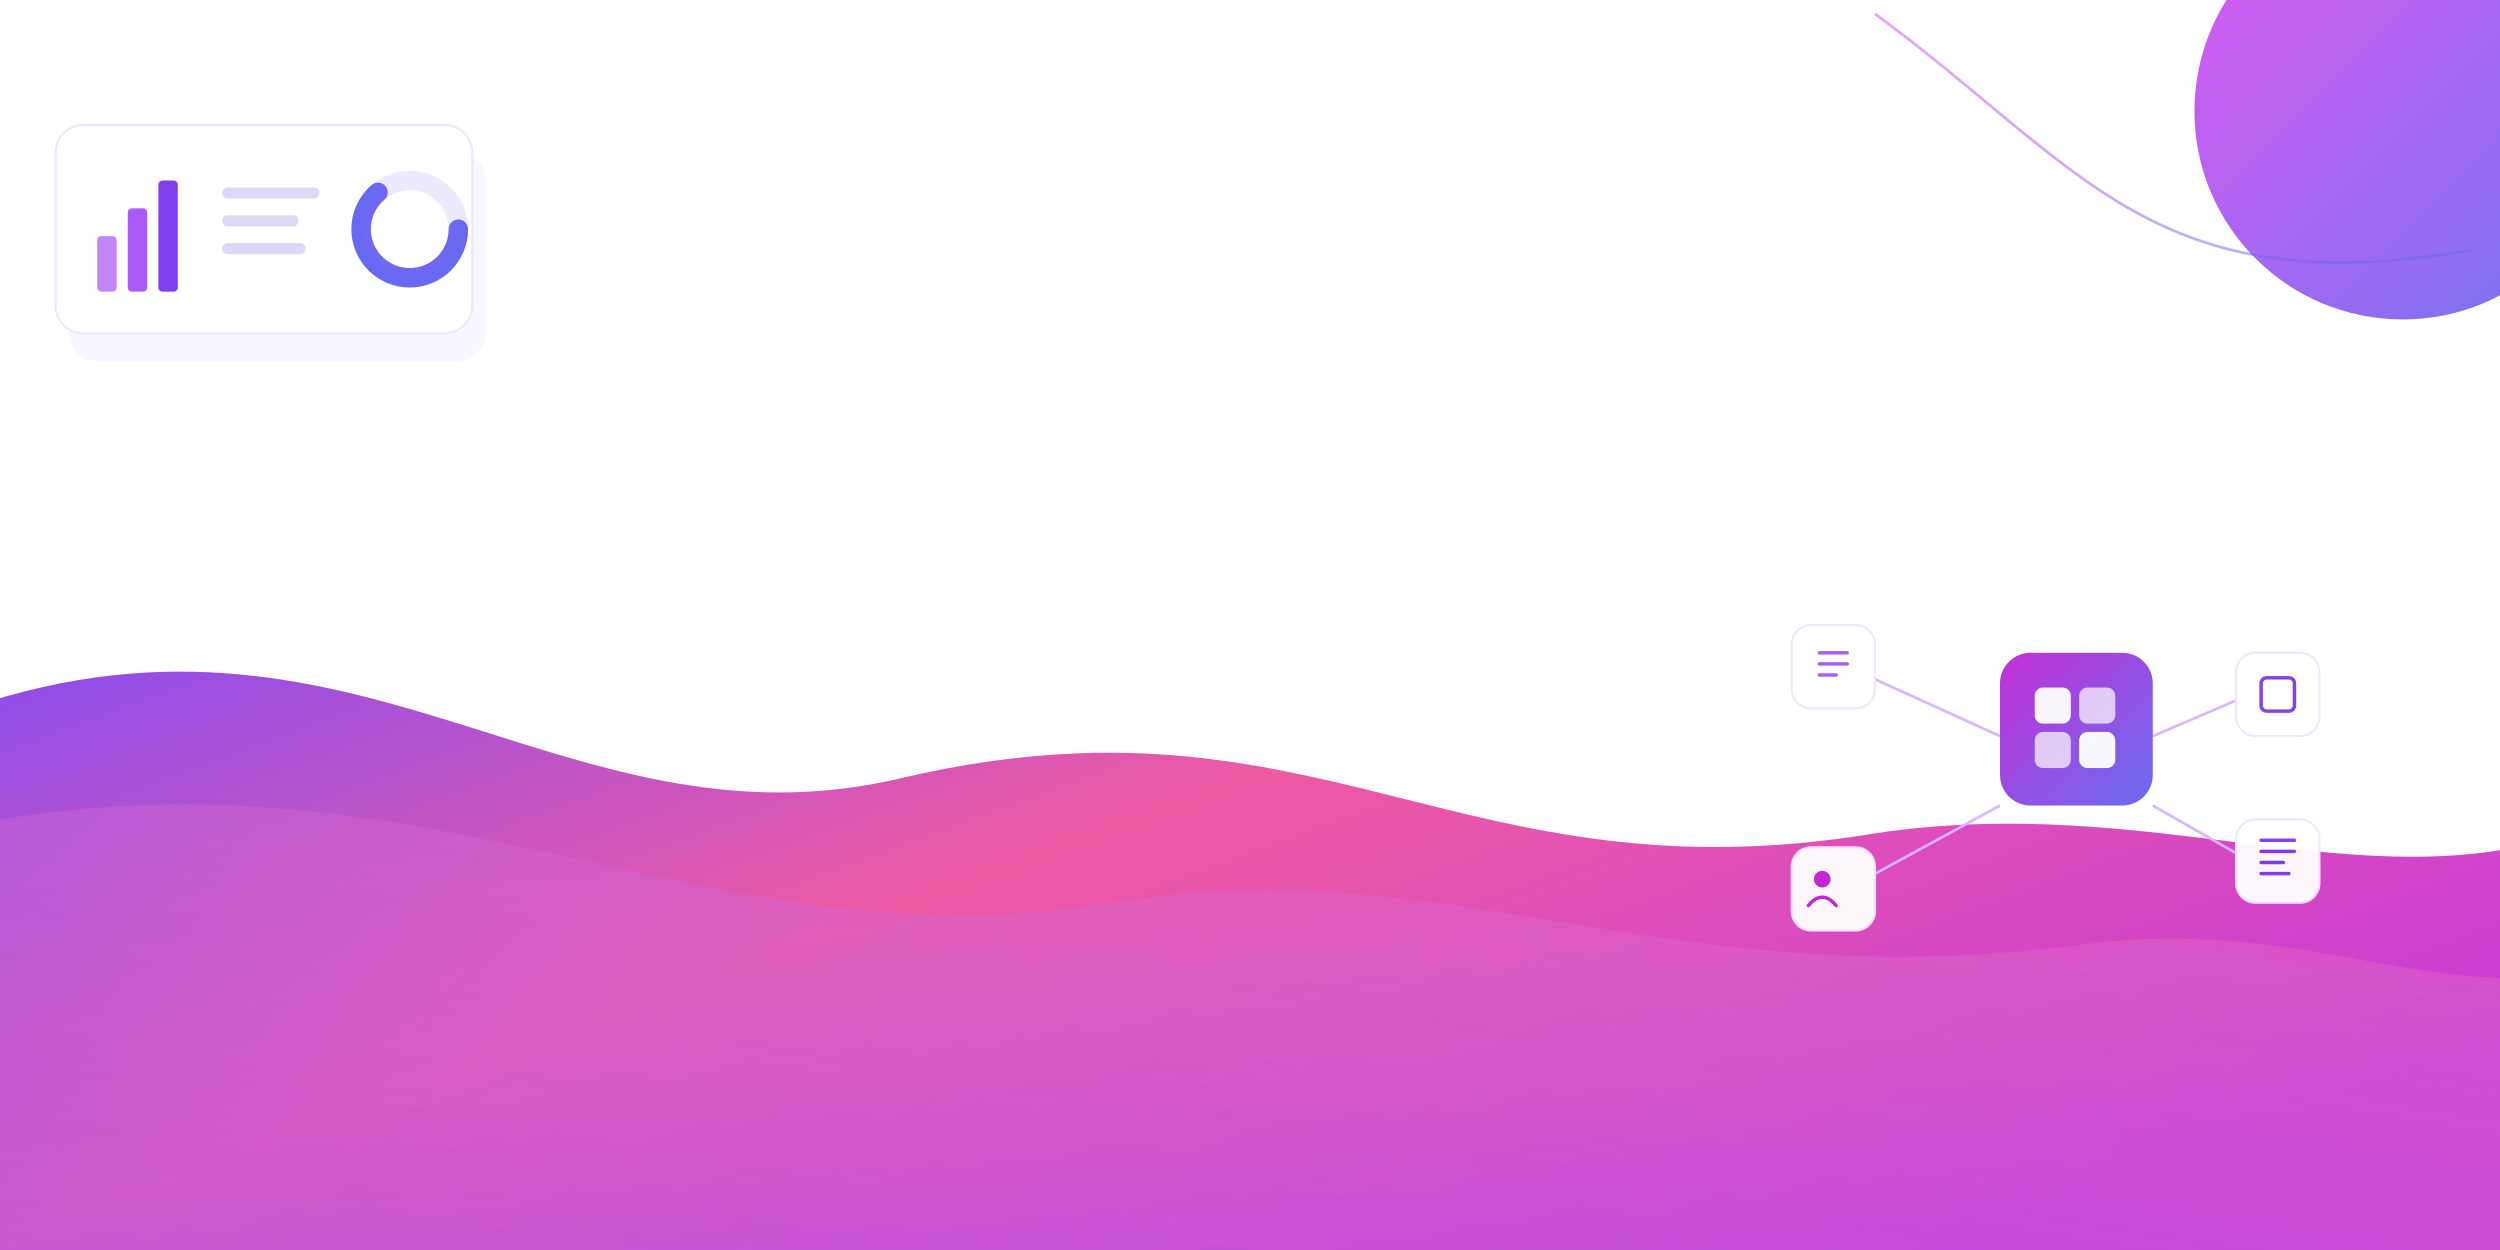
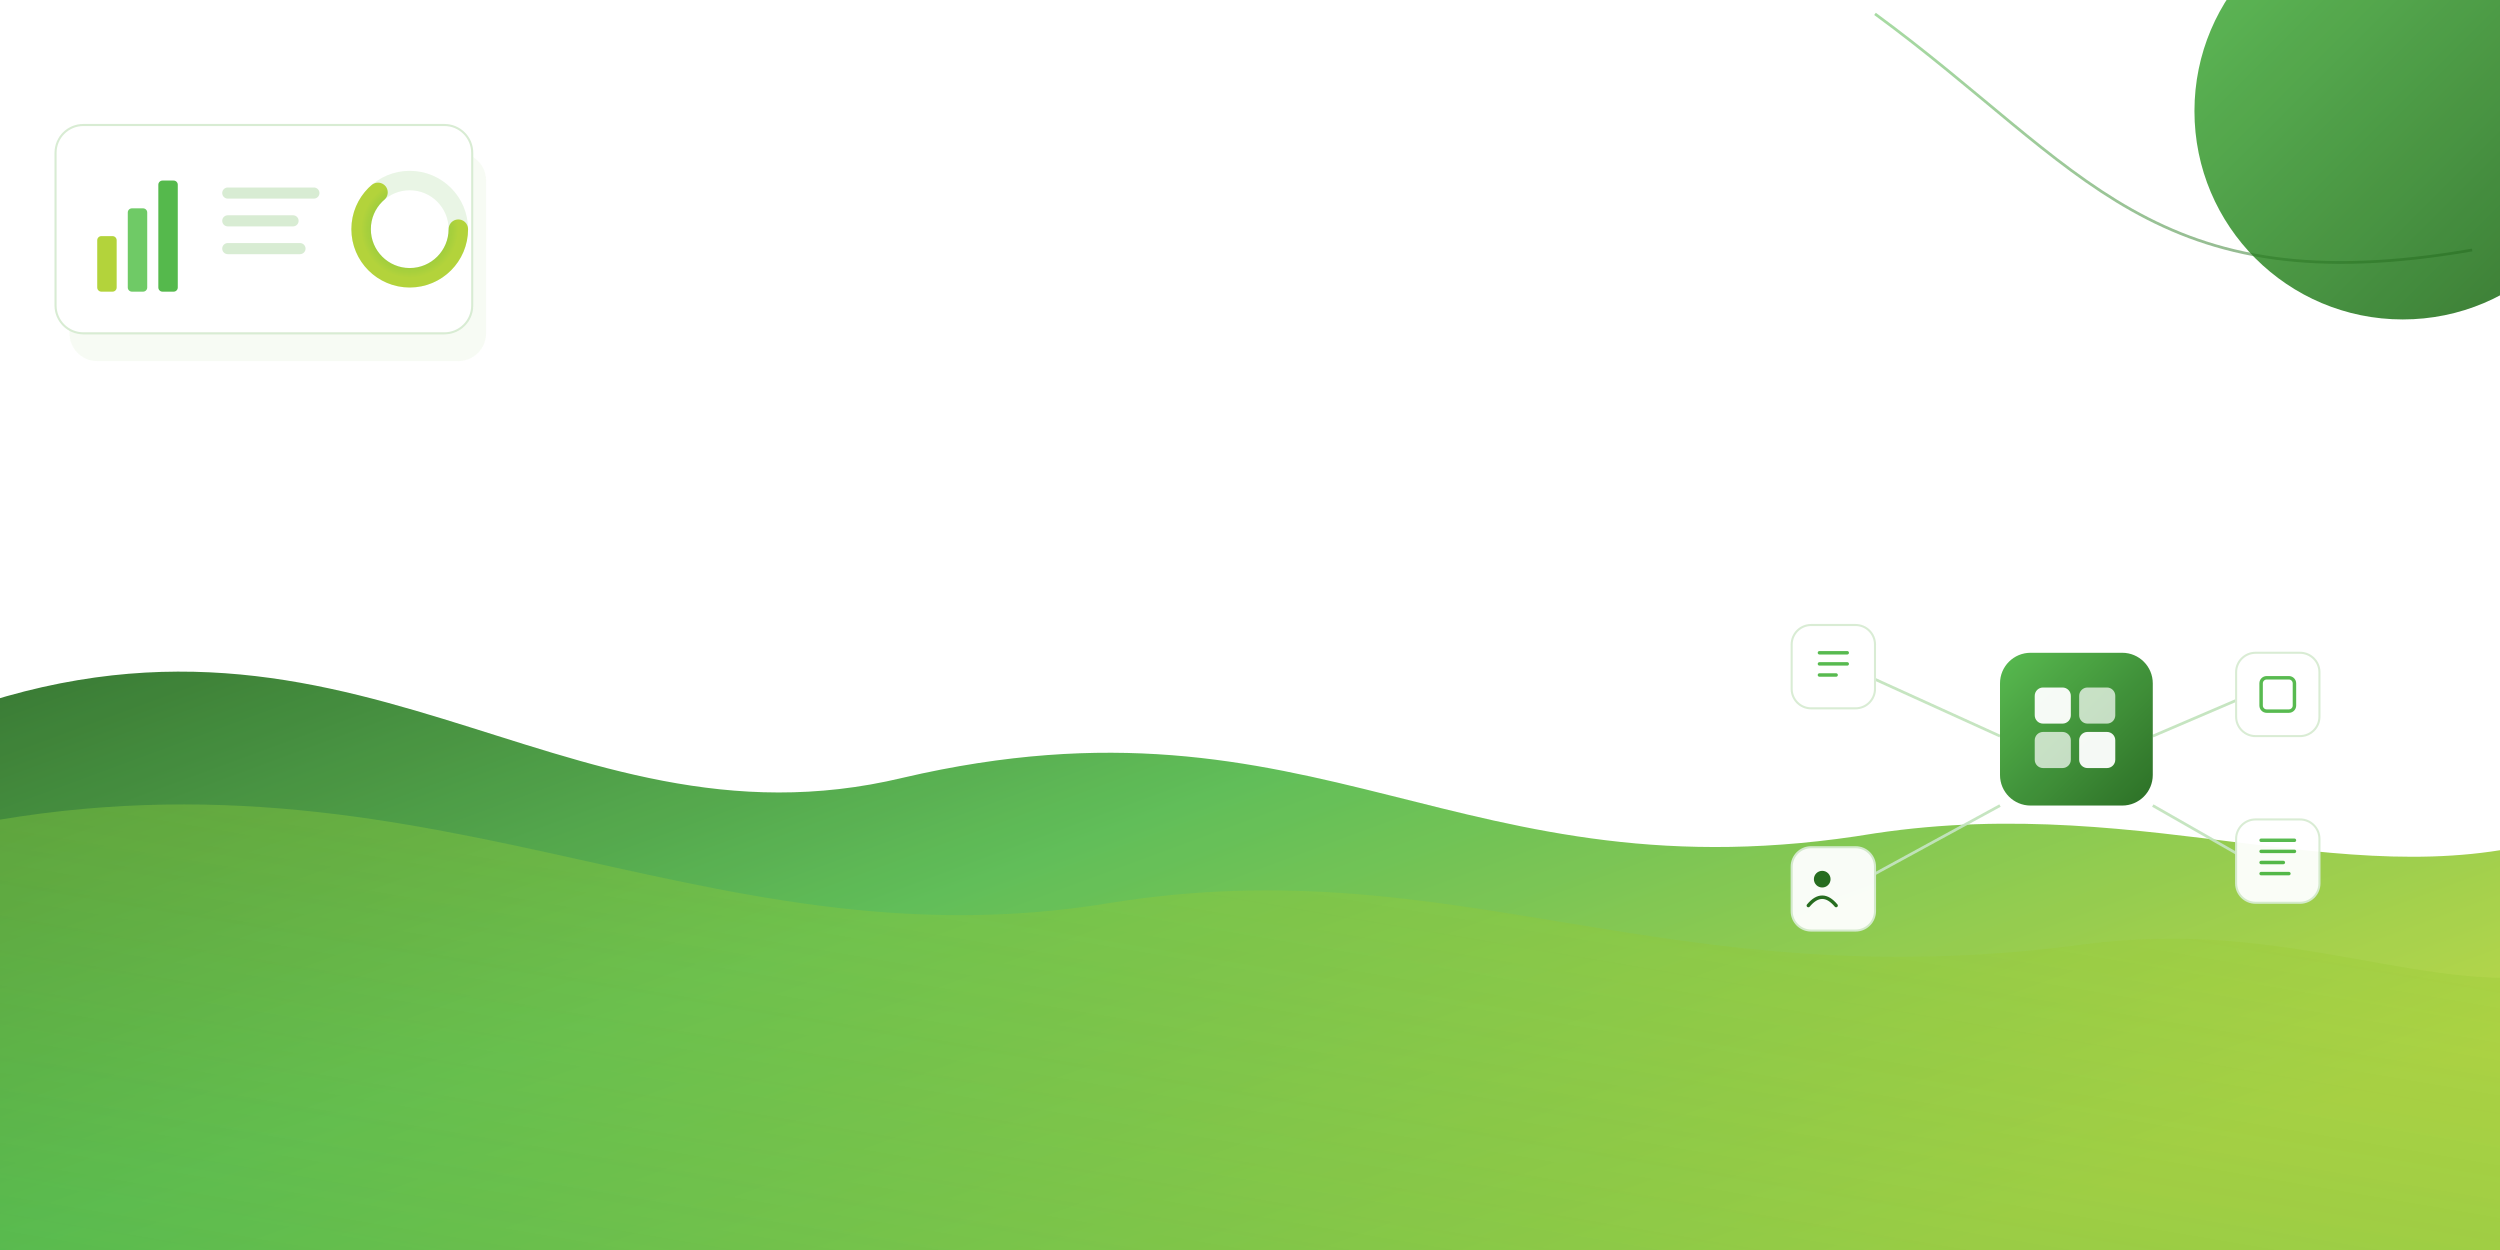
<svg xmlns="http://www.w3.org/2000/svg" viewBox="0 0 1800 900">
  <defs>
    <linearGradient id="wave1" x1="0%" y1="0%" x2="100%" y2="60%">
-       <stop offset="0%" stop-color="#7c3aed" />
-       <stop offset="45%" stop-color="#ec4899" />
-       <stop offset="100%" stop-color="#c026d3" />
+       <stop offset="0%" stop-color="#22681c" />
+       <stop offset="45%" stop-color="#50b747" />
+       <stop offset="100%" stop-color="#b1d235" />
    </linearGradient>
    <linearGradient id="wave2" x1="0%" y1="100%" x2="100%" y2="0%">
-       <stop offset="0%" stop-color="#a855f7" stop-opacity="0.55" />
-       <stop offset="100%" stop-color="#f472b6" stop-opacity="0.35" />
+       <stop offset="0%" stop-color="#50b747" stop-opacity="0.55" />
+       <stop offset="100%" stop-color="#b1d235" stop-opacity="0.35" />
    </linearGradient>
    <linearGradient id="orb1" x1="0%" y1="0%" x2="100%" y2="100%">
-       <stop offset="0%" stop-color="#d946ef" />
-       <stop offset="100%" stop-color="#6366f1" />
+       <stop offset="0%" stop-color="#50b747" />
+       <stop offset="100%" stop-color="#22681c" />
    </linearGradient>
    <linearGradient id="chip1" x1="0%" y1="0%" x2="100%" y2="100%">
-       <stop offset="0%" stop-color="#c026d3" />
-       <stop offset="100%" stop-color="#6366f1" />
+       <stop offset="0%" stop-color="#50b747" />
+       <stop offset="100%" stop-color="#22681c" />
    </linearGradient>
    <radialGradient id="donut" cx="50%" cy="50%" r="50%">
-       <stop offset="0%" stop-color="#a855f7" />
-       <stop offset="100%" stop-color="#6366f1" />
+       <stop offset="0%" stop-color="#50b747" />
+       <stop offset="100%" stop-color="#b1d235" />
    </radialGradient>
  </defs>
  <rect width="1800" height="900" fill="#ffffff" />
  <circle cx="1730" cy="80" r="150" fill="url(#orb1)" opacity="0.9" />
  <path d="M1350,10 C1500,120 1550,220 1780,180" stroke="url(#orb1)" stroke-width="2" fill="none" opacity="0.5" />
  <path d="M-50,520 C250,400 400,620 650,560 C950,490 1050,650 1350,600 C1550,570 1700,650 1850,600 L1850,900 L-50,900 Z" fill="url(#wave1)" opacity="0.9" />
  <path d="M-50,600 C300,520 500,700 800,650 C1050,610 1200,720 1500,680 C1650,660 1750,720 1850,700 L1850,900 L-50,900 Z" fill="url(#wave2)" />
  <g transform="translate(40,80)" opacity="0.97">
-     <rect x="10" y="30" width="300" height="150" rx="20" fill="#f4f0ff" opacity="0.6" />
-     <rect x="0" y="10" width="300" height="150" rx="20" fill="#ffffff" stroke="#eee6fb" stroke-width="1.5" />
-     <rect x="30" y="90" width="14" height="40" rx="3" fill="#c084fc" />
-     <rect x="52" y="70" width="14" height="60" rx="3" fill="#a855f7" />
-     <rect x="74" y="50" width="14" height="80" rx="3" fill="#7c3aed" />
-     <rect x="120" y="55" width="70" height="8" rx="4" fill="#ddd6f5" />
-     <rect x="120" y="75" width="55" height="8" rx="4" fill="#ddd6f5" />
-     <rect x="120" y="95" width="60" height="8" rx="4" fill="#ddd6f5" />
-     <circle cx="255" cy="85" r="35" fill="none" stroke="#ede9fe" stroke-width="14" />
+     <rect x="10" y="30" width="300" height="150" rx="20" fill="#f2f9ed" opacity="0.6" />
+     <rect x="0" y="10" width="300" height="150" rx="20" fill="#ffffff" stroke="#d7ebd2" stroke-width="1.5" />
+     <rect x="30" y="90" width="14" height="40" rx="3" fill="#b1d235" />
+     <rect x="52" y="70" width="14" height="60" rx="3" fill="#6bc862" />
+     <rect x="74" y="50" width="14" height="80" rx="3" fill="#50b747" />
+     <rect x="120" y="55" width="70" height="8" rx="4" fill="#d7ebd2" />
+     <rect x="120" y="75" width="55" height="8" rx="4" fill="#d7ebd2" />
+     <rect x="120" y="95" width="60" height="8" rx="4" fill="#d7ebd2" />
+     <circle cx="255" cy="85" r="35" fill="none" stroke="#e8f5e4" stroke-width="14" />
    <circle cx="255" cy="85" r="35" fill="none" stroke="url(#donut)" stroke-width="14" stroke-dasharray="140 220" stroke-linecap="round" />
  </g>
  <g opacity="0.95">
-     <line x1="1330" y1="480" x2="1440" y2="530" stroke="#d8b4fe" stroke-width="2" />
-     <line x1="1330" y1="640" x2="1440" y2="580" stroke="#d8b4fe" stroke-width="2" />
-     <line x1="1550" y1="530" x2="1620" y2="500" stroke="#d8b4fe" stroke-width="2" />
-     <line x1="1550" y1="580" x2="1620" y2="620" stroke="#d8b4fe" stroke-width="2" />
-     <rect x="1290" y="450" width="60" height="60" rx="14" fill="#ffffff" stroke="#eee6fb" stroke-width="1.5" />
-     <path d="M1310,470 h20 M1310,478 h20 M1310,486 h12" stroke="#a855f7" stroke-width="2.5" stroke-linecap="round" />
-     <rect x="1290" y="610" width="60" height="60" rx="14" fill="#ffffff" stroke="#eee6fb" stroke-width="1.5" />
-     <circle cx="1312" cy="633" r="6" fill="#c026d3" />
-     <path d="M1302,652 q10,-12 20,0" stroke="#c026d3" stroke-width="2.5" fill="none" stroke-linecap="round" />
+     <line x1="1330" y1="480" x2="1440" y2="530" stroke="#c3e4be" stroke-width="2" />
+     <line x1="1330" y1="640" x2="1440" y2="580" stroke="#c3e4be" stroke-width="2" />
+     <line x1="1550" y1="530" x2="1620" y2="500" stroke="#c3e4be" stroke-width="2" />
+     <line x1="1550" y1="580" x2="1620" y2="620" stroke="#c3e4be" stroke-width="2" />
+     <rect x="1290" y="450" width="60" height="60" rx="14" fill="#ffffff" stroke="#d7ebd2" stroke-width="1.5" />
+     <path d="M1310,470 h20 M1310,478 h20 M1310,486 h12" stroke="#50b747" stroke-width="2.5" stroke-linecap="round" />
+     <rect x="1290" y="610" width="60" height="60" rx="14" fill="#ffffff" stroke="#d7ebd2" stroke-width="1.5" />
+     <circle cx="1312" cy="633" r="6" fill="#22681c" />
+     <path d="M1302,652 q10,-12 20,0" stroke="#22681c" stroke-width="2.5" fill="none" stroke-linecap="round" />
    <rect x="1440" y="470" width="110" height="110" rx="22" fill="url(#chip1)" />
    <rect x="1465" y="495" width="26" height="26" rx="6" fill="#ffffff" opacity="0.95" />
    <rect x="1497" y="495" width="26" height="26" rx="6" fill="#ffffff" opacity="0.7" />
    <rect x="1465" y="527" width="26" height="26" rx="6" fill="#ffffff" opacity="0.7" />
    <rect x="1497" y="527" width="26" height="26" rx="6" fill="#ffffff" opacity="0.95" />
-     <rect x="1610" y="470" width="60" height="60" rx="14" fill="#ffffff" stroke="#eee6fb" stroke-width="1.5" />
-     <rect x="1628" y="488" width="24" height="24" rx="4" fill="none" stroke="#7c3aed" stroke-width="2.5" />
-     <rect x="1610" y="590" width="60" height="60" rx="14" fill="#ffffff" stroke="#eee6fb" stroke-width="1.5" />
-     <path d="M1628,605 h24 M1628,613 h24 M1628,621 h16 M1628,629 h20" stroke="#7c3aed" stroke-width="2.5" stroke-linecap="round" />
+     <rect x="1610" y="470" width="60" height="60" rx="14" fill="#ffffff" stroke="#d7ebd2" stroke-width="1.5" />
+     <rect x="1628" y="488" width="24" height="24" rx="4" fill="none" stroke="#50b747" stroke-width="2.5" />
+     <rect x="1610" y="590" width="60" height="60" rx="14" fill="#ffffff" stroke="#d7ebd2" stroke-width="1.5" />
+     <path d="M1628,605 h24 M1628,613 h24 M1628,621 h16 M1628,629 h20" stroke="#50b747" stroke-width="2.5" stroke-linecap="round" />
  </g>
</svg>
